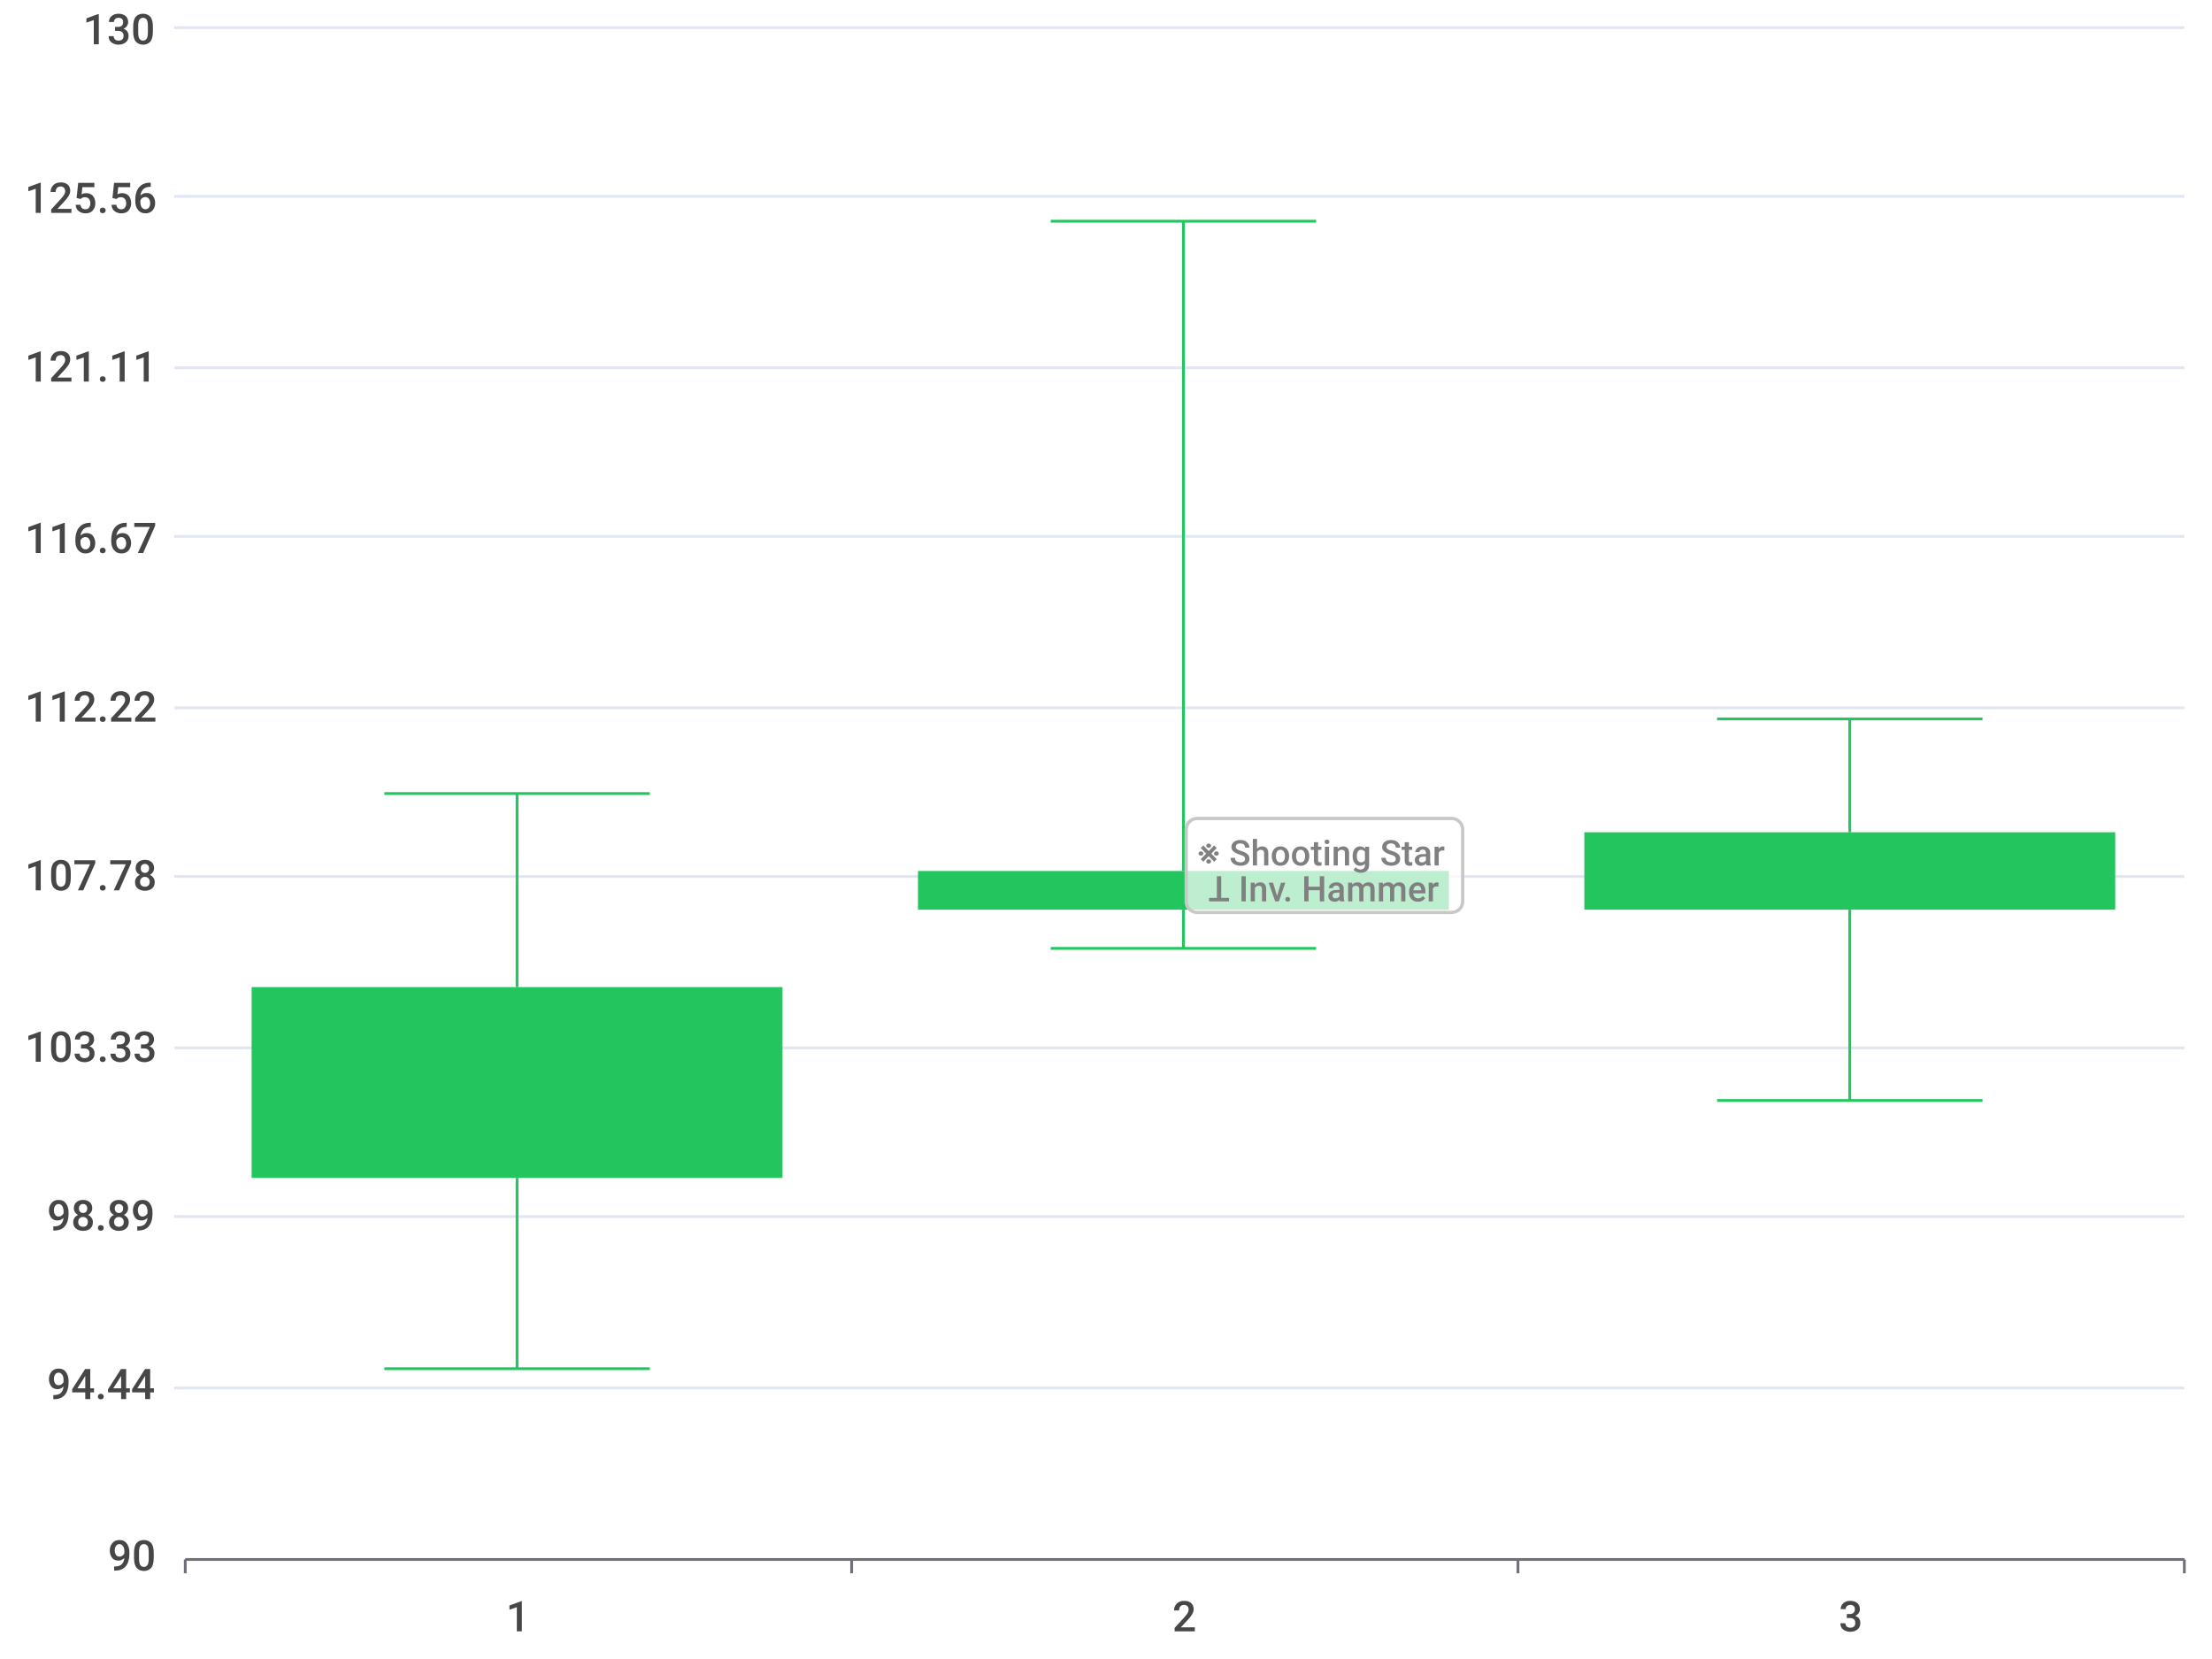
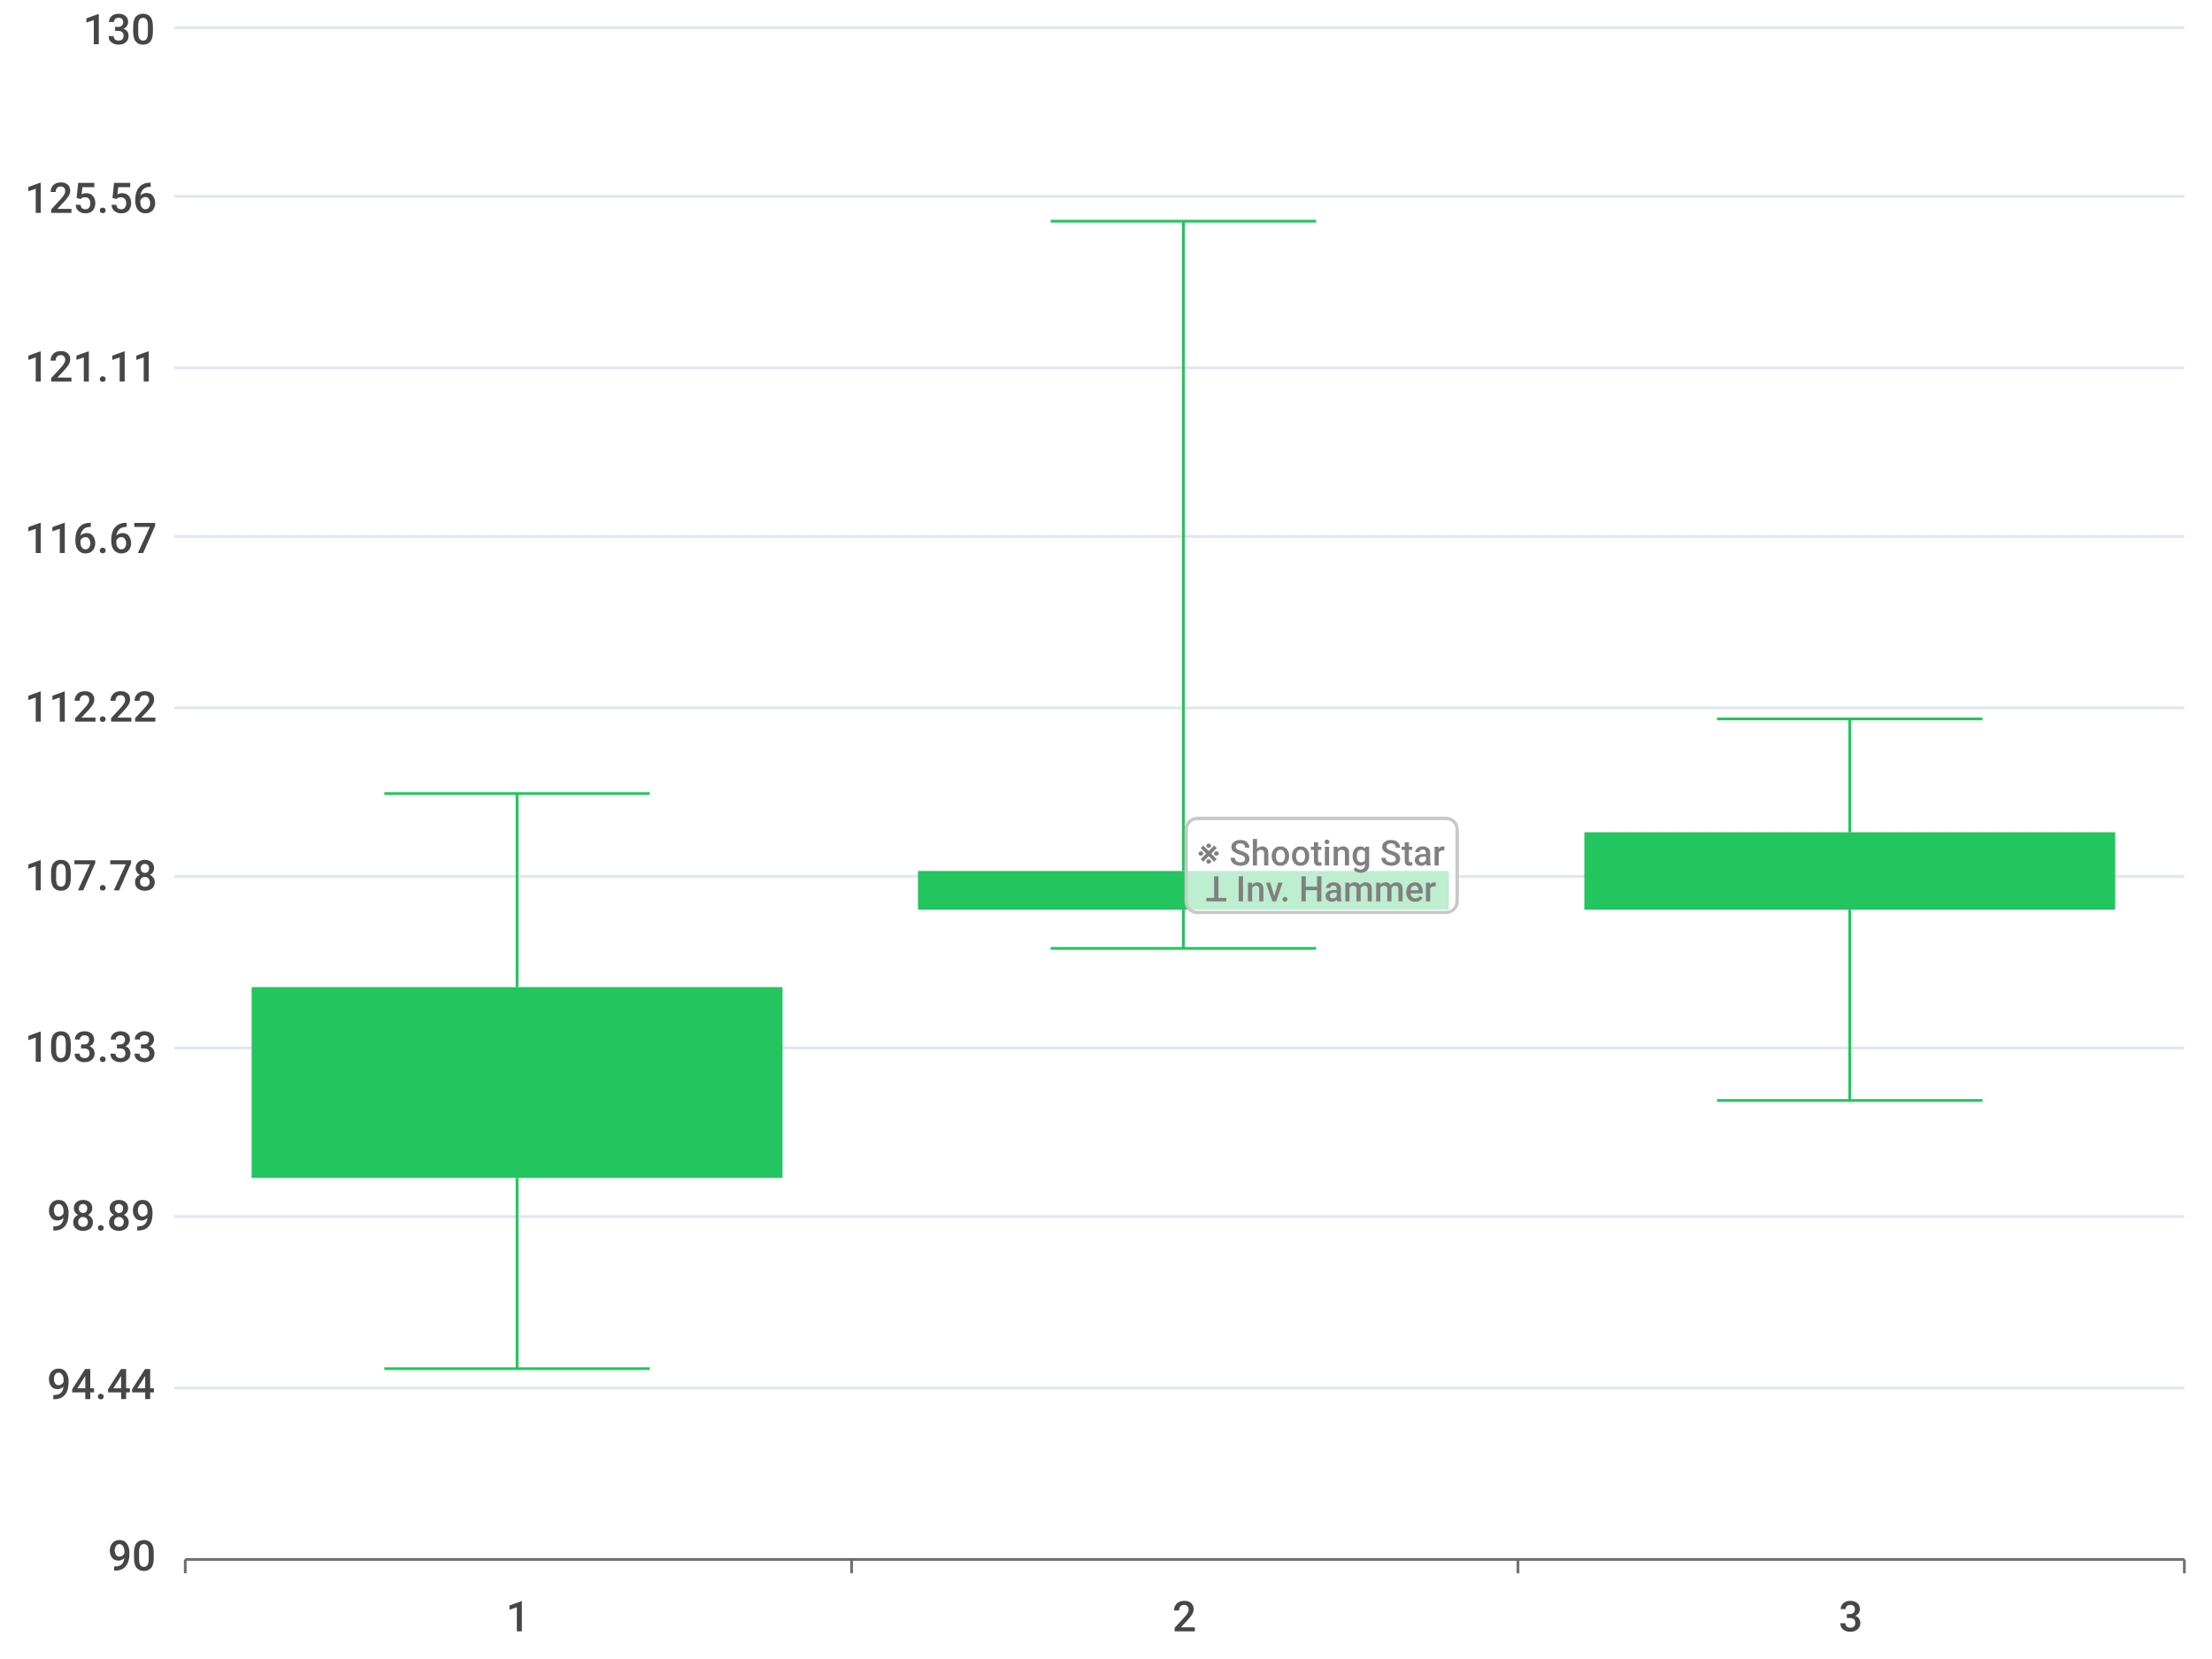
<svg xmlns="http://www.w3.org/2000/svg" viewBox="0 0 800 600">
  <path d="M 0 0 L 800 0 L 800 600 L 0 600 L 0 0" style="stroke:none;fill:white" />
  <text x="30" y="16" style="stroke:none;fill:rgb(70,70,70);font-size:15.3px;font-family:'Roboto Medium',sans-serif">130</text>
  <text x="9" y="77" style="stroke:none;fill:rgb(70,70,70);font-size:15.3px;font-family:'Roboto Medium',sans-serif">125.56</text>
  <text x="9" y="138" style="stroke:none;fill:rgb(70,70,70);font-size:15.3px;font-family:'Roboto Medium',sans-serif">121.11</text>
  <text x="9" y="200" style="stroke:none;fill:rgb(70,70,70);font-size:15.3px;font-family:'Roboto Medium',sans-serif">116.67</text>
  <text x="9" y="261" style="stroke:none;fill:rgb(70,70,70);font-size:15.3px;font-family:'Roboto Medium',sans-serif">112.22</text>
  <text x="9" y="322" style="stroke:none;fill:rgb(70,70,70);font-size:15.3px;font-family:'Roboto Medium',sans-serif">107.78</text>
  <text x="9" y="384" style="stroke:none;fill:rgb(70,70,70);font-size:15.3px;font-family:'Roboto Medium',sans-serif">103.33</text>
  <text x="17" y="445" style="stroke:none;fill:rgb(70,70,70);font-size:15.3px;font-family:'Roboto Medium',sans-serif">98.89</text>
  <text x="17" y="506" style="stroke:none;fill:rgb(70,70,70);font-size:15.3px;font-family:'Roboto Medium',sans-serif">94.44</text>
  <text x="39" y="568" style="stroke:none;fill:rgb(70,70,70);font-size:15.3px;font-family:'Roboto Medium',sans-serif">90</text>
  <path d="M 63 10 L 790 10" style="stroke-width:1;stroke:rgb(224,230,242);fill:none" />
  <path d="M 63 71 L 790 71" style="stroke-width:1;stroke:rgb(224,230,242);fill:none" />
  <path d="M 63 133 L 790 133" style="stroke-width:1;stroke:rgb(224,230,242);fill:none" />
  <path d="M 63 194 L 790 194" style="stroke-width:1;stroke:rgb(224,230,242);fill:none" />
  <path d="M 63 256 L 790 256" style="stroke-width:1;stroke:rgb(224,230,242);fill:none" />
  <path d="M 63 317 L 790 317" style="stroke-width:1;stroke:rgb(224,230,242);fill:none" />
  <path d="M 63 379 L 790 379" style="stroke-width:1;stroke:rgb(224,230,242);fill:none" />
  <path d="M 63 440 L 790 440" style="stroke-width:1;stroke:rgb(224,230,242);fill:none" />
  <path d="M 63 502 L 790 502" style="stroke-width:1;stroke:rgb(224,230,242);fill:none" />
  <path d="M 67 564 L 790 564" style="stroke-width:1;stroke:rgb(110,112,121);fill:none" />
  <path d="M 67 569 L 67 564" style="stroke-width:1;stroke:rgb(110,112,121);fill:none" />
  <path d="M 308 569 L 308 564" style="stroke-width:1;stroke:rgb(110,112,121);fill:none" />
  <path d="M 549 569 L 549 564" style="stroke-width:1;stroke:rgb(110,112,121);fill:none" />
  <path d="M 790 569 L 790 564" style="stroke-width:1;stroke:rgb(110,112,121);fill:none" />
  <text x="183" y="590" style="stroke:none;fill:rgb(70,70,70);font-size:15.3px;font-family:'Roboto Medium',sans-serif">1</text>
  <text x="424" y="590" style="stroke:none;fill:rgb(70,70,70);font-size:15.3px;font-family:'Roboto Medium',sans-serif">2</text>
  <text x="665" y="590" style="stroke:none;fill:rgb(70,70,70);font-size:15.3px;font-family:'Roboto Medium',sans-serif">3</text>
  <path d="M 187 287 L 187 357" style="stroke-width:1;stroke:rgb(34,197,94);fill:none" />
  <path d="M 187 426 L 187 495" style="stroke-width:1;stroke:rgb(34,197,94);fill:none" />
  <path d="M 139 287 L 235 287" style="stroke-width:1;stroke:rgb(34,197,94);fill:none" />
  <path d="M 139 495 L 235 495" style="stroke-width:1;stroke:rgb(34,197,94);fill:none" />
  <path d="M 91 357 L 283 357 L 283 426 L 91 426 L 91 357" style="stroke:none;fill:rgb(34,197,94)" />
  <path d="M 428 80 L 428 315" style="stroke-width:1;stroke:rgb(34,197,94);fill:none" />
  <path d="M 428 329 L 428 343" style="stroke-width:1;stroke:rgb(34,197,94);fill:none" />
  <path d="M 380 80 L 476 80" style="stroke-width:1;stroke:rgb(34,197,94);fill:none" />
  <path d="M 380 343 L 476 343" style="stroke-width:1;stroke:rgb(34,197,94);fill:none" />
  <path d="M 332 315 L 524 315 L 524 329 L 332 329 L 332 315" style="stroke:none;fill:rgb(34,197,94)" />
  <path d="M 669 260 L 669 301" style="stroke-width:1;stroke:rgb(34,197,94);fill:none" />
  <path d="M 669 329 L 669 398" style="stroke-width:1;stroke:rgb(34,197,94);fill:none" />
  <path d="M 621 260 L 717 260" style="stroke-width:1;stroke:rgb(34,197,94);fill:none" />
  <path d="M 621 398 L 717 398" style="stroke-width:1;stroke:rgb(34,197,94);fill:none" />
  <path d="M 573 301 L 765 301 L 765 329 L 573 329 L 573 301" style="stroke:none;fill:rgb(34,197,94)" />
-   <path d="M 433 296 L 525 296 L 525 296 A 4 4 90.00 0 1 529 300 L 529 326 L 529 326 A 4 4 90.00 0 1 525 330 L 433 330 L 433 330 A 4 4 90.00 0 1 429 326 L 429 300 L 429 300 A 4 4 90.00 0 1 433 296 Z" style="stroke-width:1.2;stroke:rgb(200,200,200);fill:rgba(255,255,255,0.7)" />
+   <path d="M 433 296 L 523 296 L 523 296 A 4 4 90.00 0 1 527 300 L 527 326 L 527 326 A 4 4 90.00 0 1 523 330 L 433 330 L 433 330 A 4 4 90.00 0 1 429 326 L 429 300 L 429 300 A 4 4 90.00 0 1 433 296 Z" style="stroke-width:1.2;stroke:rgb(200,200,200);fill:rgba(255,255,255,0.7)" />
  <text x="433" y="313" style="stroke:none;fill:rgb(128,128,128);font-size:12.8px;font-family:'Roboto Medium',sans-serif">※ Shooting Star</text>
-   <text x="437" y="326" style="stroke:none;fill:rgb(128,128,128);font-size:12.8px;font-family:'Roboto Medium',sans-serif">Ʇ Inv. Hammer</text>
+   <text x="436" y="326" style="stroke:none;fill:rgb(128,128,128);font-size:12.8px;font-family:'Roboto Medium',sans-serif">Ʇ Inv. Hammer</text>
</svg>
